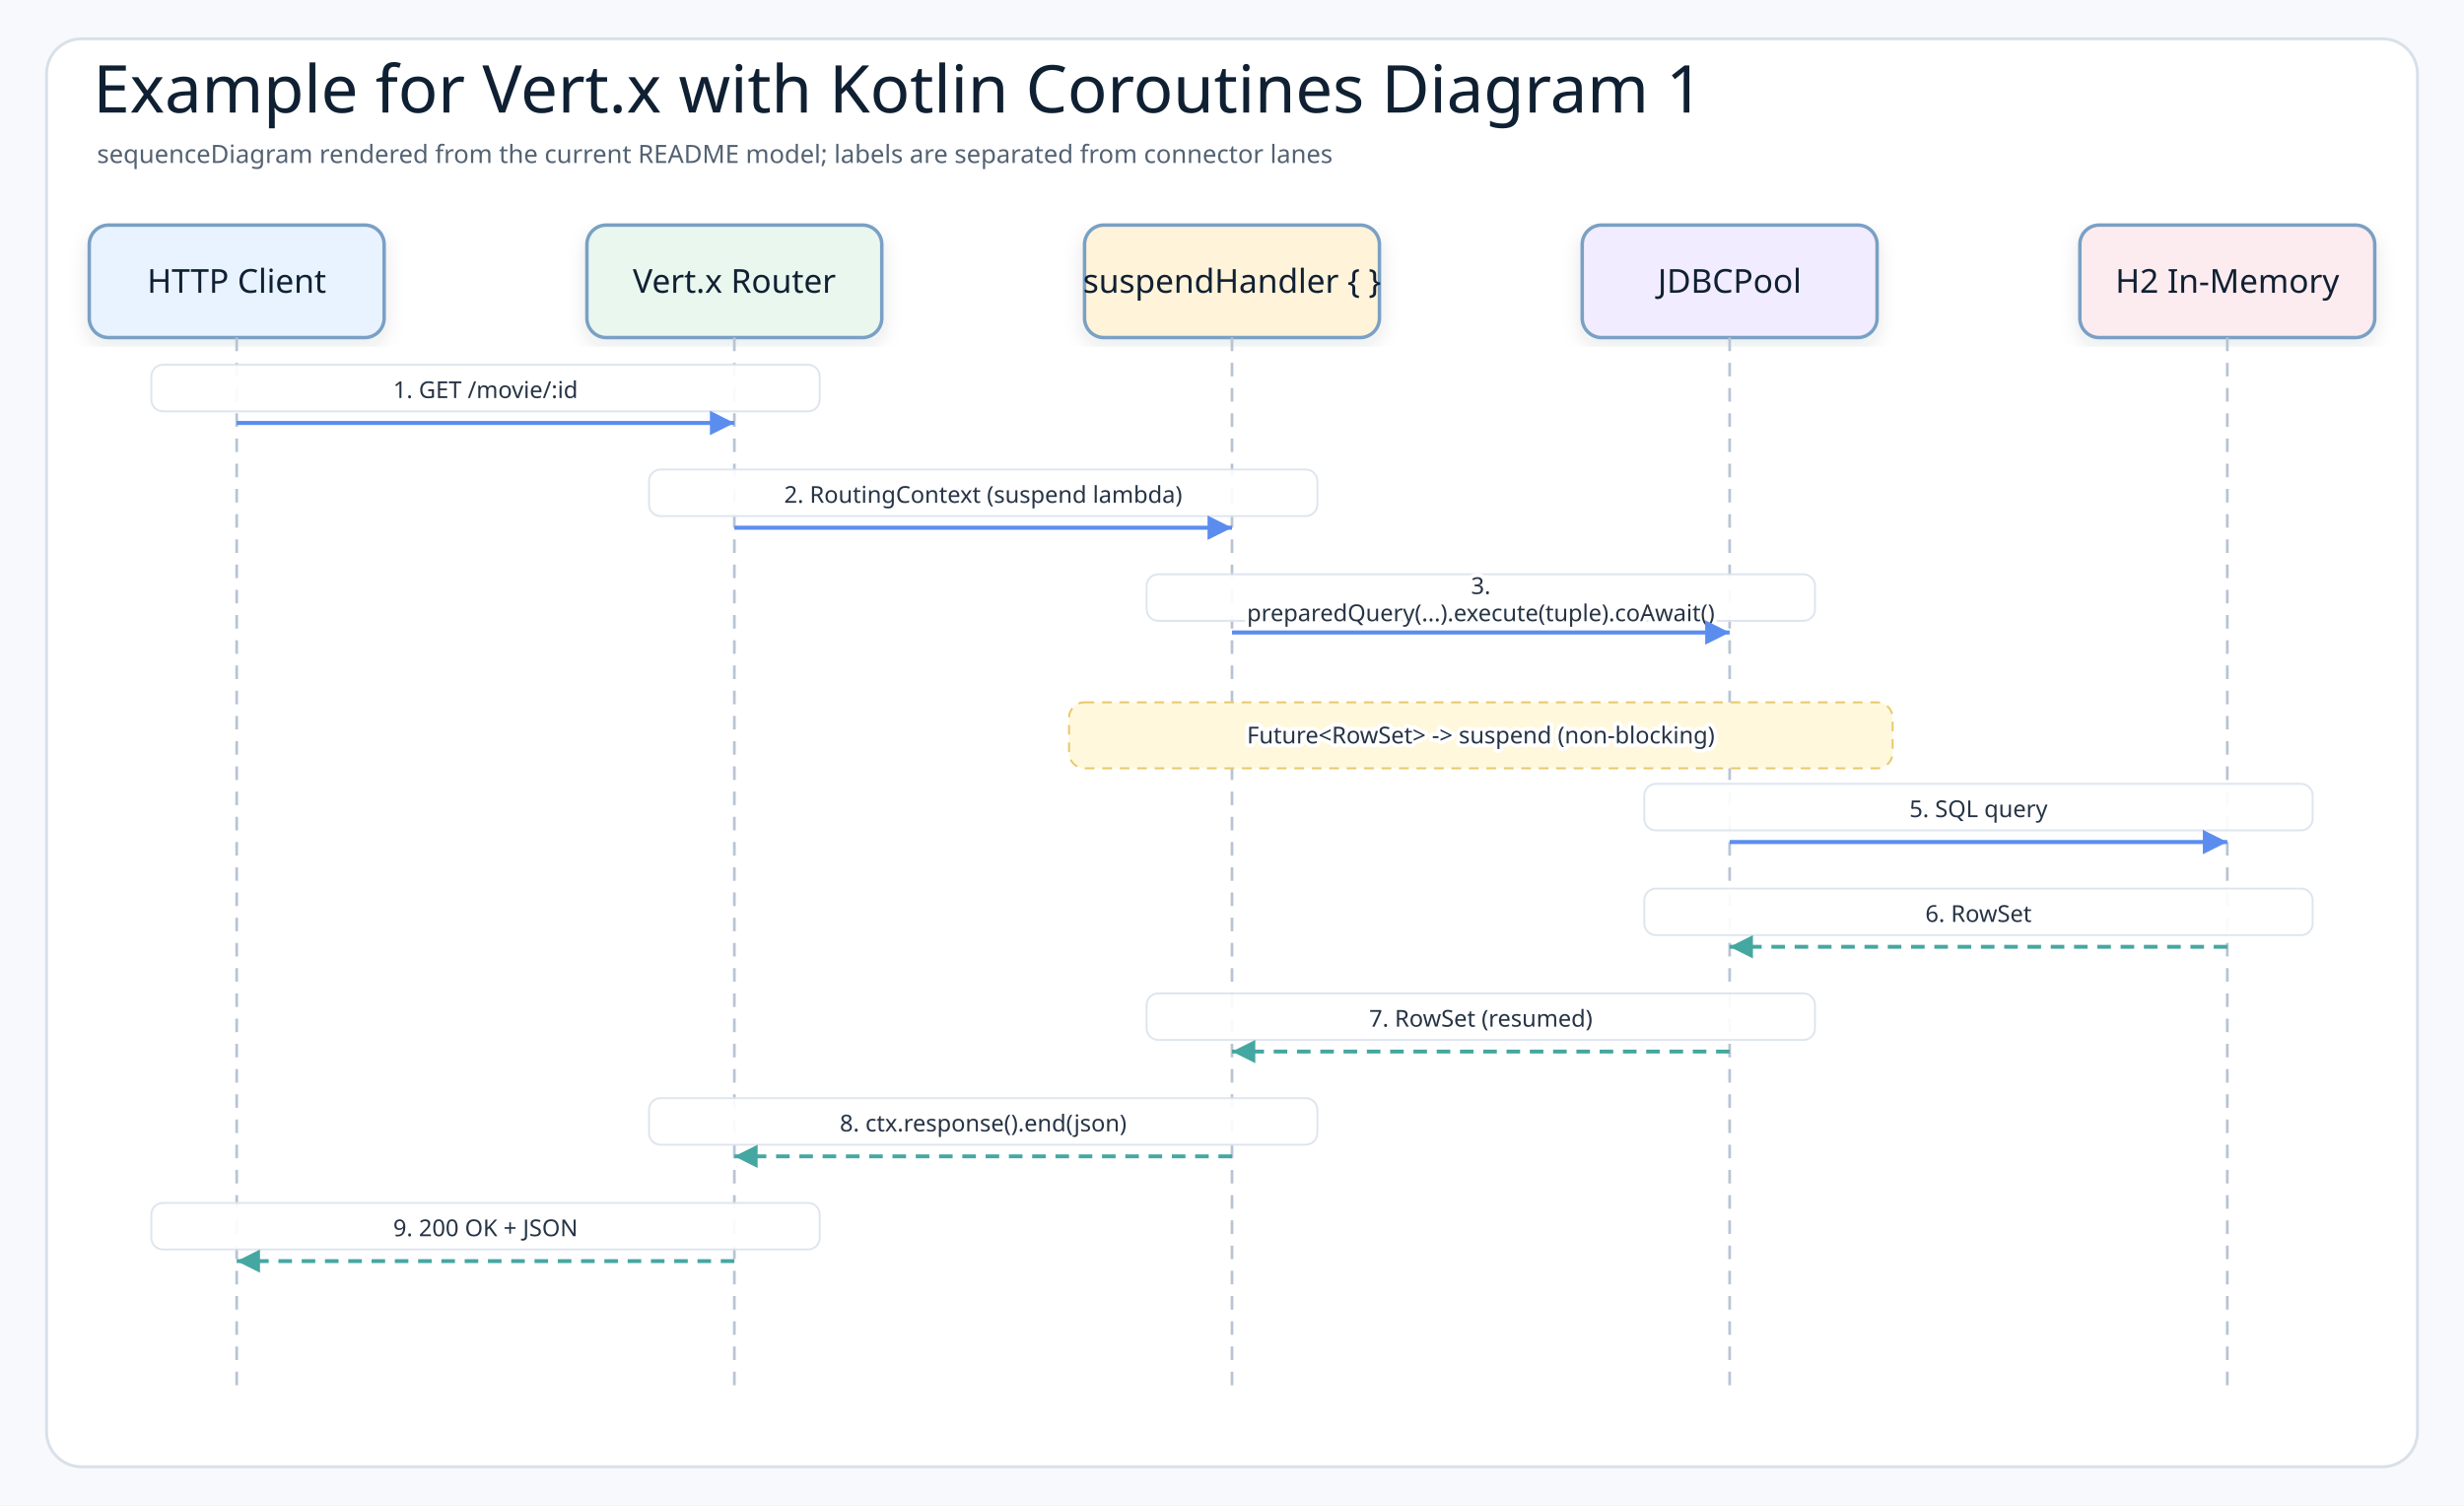
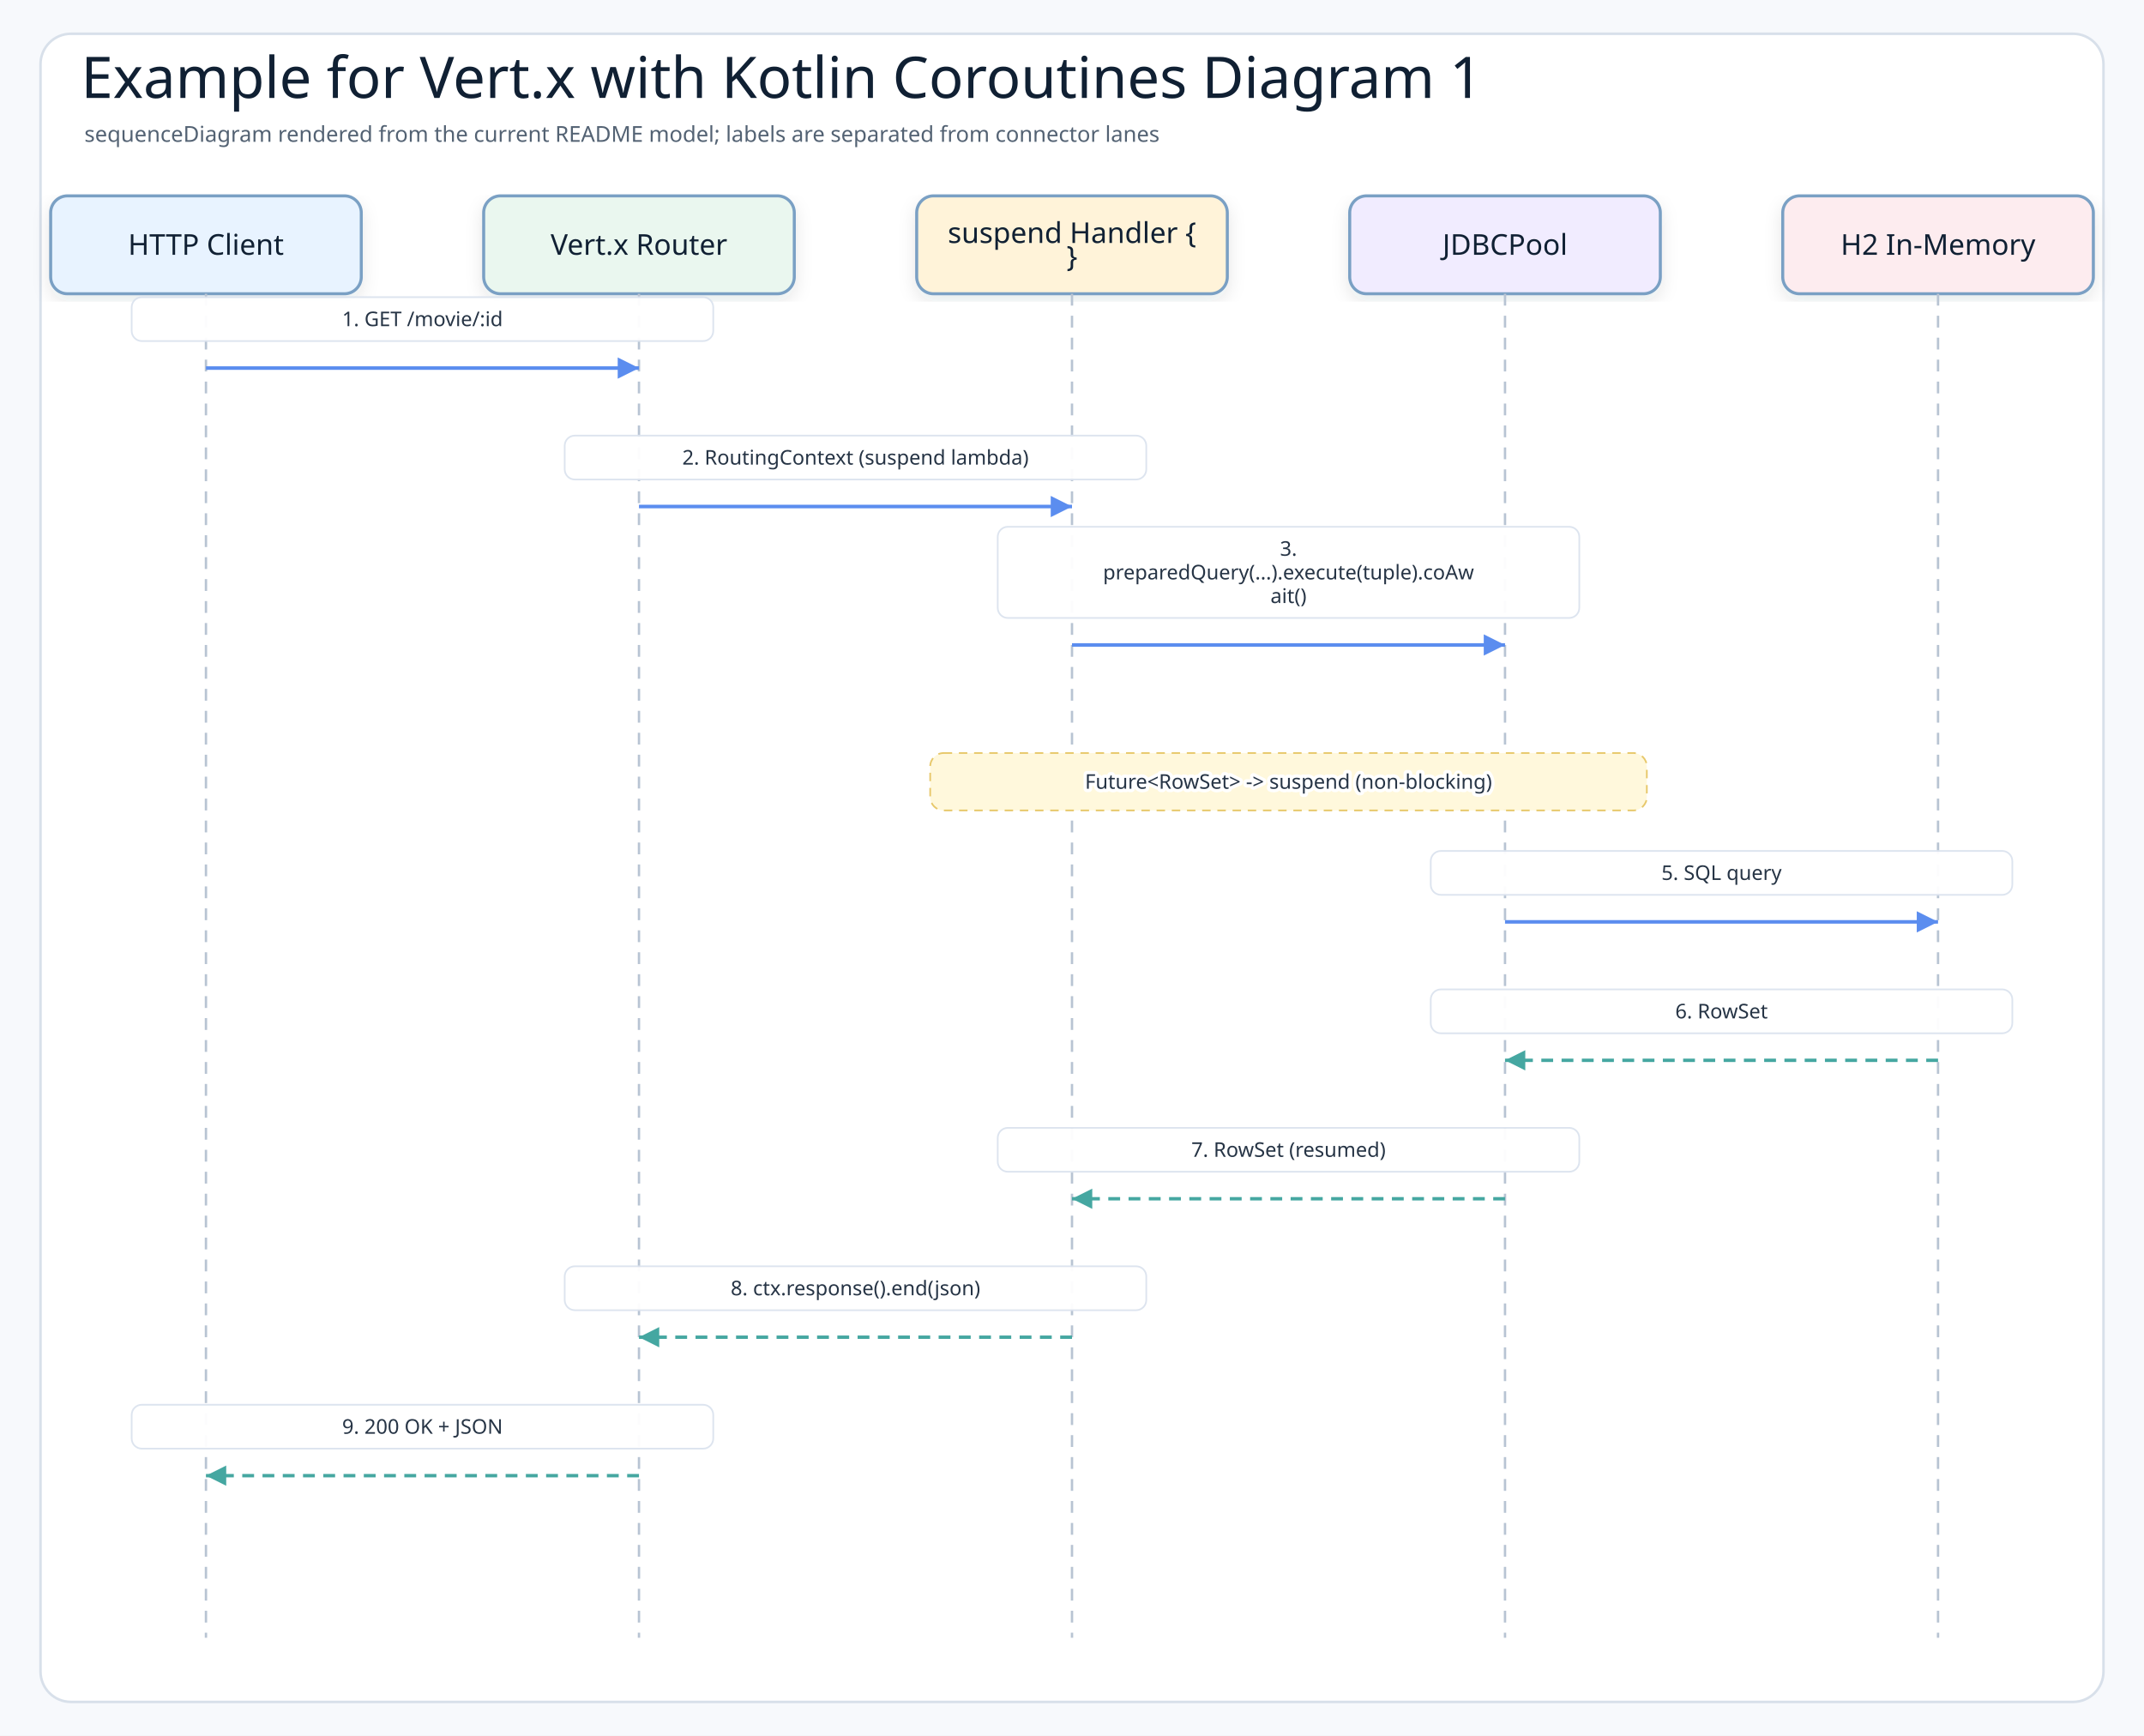
- <svg xmlns="http://www.w3.org/2000/svg" width="1270" height="776" viewBox="0 0 1270 776" role="img" aria-label="Example for Vert.x with Kotlin Coroutines Diagram 1">
+ <svg xmlns="http://www.w3.org/2000/svg" width="1270" height="1028" viewBox="0 0 1270 1028" role="img" aria-label="Example for Vert.x with Kotlin Coroutines Diagram 1">
  <defs>
    <filter id="shadow" x="-8%" y="-8%" width="116%" height="116%">
      <feDropShadow dx="0" dy="4" stdDeviation="5" flood-color="#1f2937" flood-opacity="0.10" />
    </filter>
    <marker id="arrowBlue" markerWidth="8" markerHeight="8" refX="7" refY="4" orient="auto" markerUnits="strokeWidth">
      <path d="M1 1 L7 4 L1 7 Z" fill="#5b8def" />
    </marker>
    <marker id="arrowTeal" markerWidth="8" markerHeight="8" refX="7" refY="4" orient="auto" markerUnits="strokeWidth">
      <path d="M1 1 L7 4 L1 7 Z" fill="#45a7a1" />
    </marker>
    <style>
    .canvas{fill:#f7f9fc}
    .frame{fill:#ffffff;stroke:#d8e0ea;stroke-width:1.5}
    .title{font-family:"Architects Daughter";font-size:34px;fill:#102033}
    .subtitle{font-family:"Comic Mono";font-size:13px;fill:#536273}
    .actor{font-family:"Architects Daughter";font-size:17px;fill:#102033}
    .detail{font-family:"Comic Mono";font-size:11px;fill:#536273}
    .message{font-family:"Comic Mono";font-size:12px;fill:#263445;paint-order:stroke;stroke:#ffffff;stroke-width:4px;stroke-linejoin:round}
    .branch{font-family:"Architects Daughter";font-size:15px;fill:#1f3b57}
    .lifeline{stroke:#b8c4d3;stroke-width:1.4;stroke-dasharray:7 6}
    .call{stroke:#5b8def;stroke-width:2.1;fill:none;marker-end:url(#arrowBlue)}
    .return{stroke:#45a7a1;stroke-width:2;stroke-dasharray:7 5;fill:none;marker-end:url(#arrowTeal)}
    .box{stroke-width:1.8;filter:url(#shadow)}
  </style>
  </defs>
-   <rect class="canvas" width="1270" height="776" />
-   <rect class="frame" x="24" y="20" width="1222" height="736" rx="18" />
+   <rect class="canvas" width="1270" height="1028" />
+   <rect class="frame" x="24" y="20" width="1222" height="988" rx="18" />
  <text class="title" x="48" y="58">Example for Vert.x with Kotlin Coroutines Diagram 1</text>
  <text class="subtitle" x="50" y="84">sequenceDiagram rendered from the current README model; labels are separated from connector lanes</text>
-   <rect class="box" x="46" y="116" width="152" height="58" rx="10" fill="#e8f3ff" stroke="#7aa0c4" />
+   <rect class="box" x="30" y="116" width="184" height="58" rx="10" fill="#e8f3ff" stroke="#7aa0c4" />
  <text class="actor" x="122" y="145" text-anchor="middle" dominant-baseline="middle">HTTP Client</text>
-   <line class="lifeline" x1="122" y1="174" x2="122" y2="718" />
-   <rect class="box" x="302.5" y="116" width="152" height="58" rx="10" fill="#eaf7ef" stroke="#7aa0c4" />
+   <line class="lifeline" x1="122" y1="174" x2="122" y2="970" />
+   <rect class="box" x="286.5" y="116" width="184" height="58" rx="10" fill="#eaf7ef" stroke="#7aa0c4" />
  <text class="actor" x="378.5" y="145" text-anchor="middle" dominant-baseline="middle">Vert.x Router</text>
-   <line class="lifeline" x1="378.5" y1="174" x2="378.5" y2="718" />
-   <rect class="box" x="559" y="116" width="152" height="58" rx="10" fill="#fff3d9" stroke="#7aa0c4" />
-   <text class="actor" x="635" y="145" text-anchor="middle" dominant-baseline="middle">suspendHandler { }</text>
-   <line class="lifeline" x1="635" y1="174" x2="635" y2="718" />
-   <rect class="box" x="815.5" y="116" width="152" height="58" rx="10" fill="#f1ecff" stroke="#7aa0c4" />
+   <line class="lifeline" x1="378.5" y1="174" x2="378.5" y2="970" />
+   <rect class="box" x="543" y="116" width="184" height="58" rx="10" fill="#fff3d9" stroke="#7aa0c4" />
+   <text class="actor" x="635" y="138" text-anchor="middle" dominant-baseline="middle">suspend Handler {</text>
+   <text class="actor" x="635" y="152" text-anchor="middle" dominant-baseline="middle">}</text>
+   <line class="lifeline" x1="635" y1="174" x2="635" y2="970" />
+   <rect class="box" x="799.5" y="116" width="184" height="58" rx="10" fill="#f1ecff" stroke="#7aa0c4" />
  <text class="actor" x="891.5" y="145" text-anchor="middle" dominant-baseline="middle">JDBCPool</text>
-   <line class="lifeline" x1="891.5" y1="174" x2="891.5" y2="718" />
-   <rect class="box" x="1072" y="116" width="152" height="58" rx="10" fill="#fdecef" stroke="#7aa0c4" />
+   <line class="lifeline" x1="891.5" y1="174" x2="891.5" y2="970" />
+   <rect class="box" x="1056" y="116" width="184" height="58" rx="10" fill="#fdecef" stroke="#7aa0c4" />
  <text class="actor" x="1148" y="145" text-anchor="middle" dominant-baseline="middle">H2 In-Memory</text>
-   <line class="lifeline" x1="1148" y1="174" x2="1148" y2="718" />
-   <rect x="78" y="188" width="344.5" height="24" rx="6" fill="#ffffff" opacity="0.92" stroke="#dbe3ee" />
-   <text class="message" x="250.25" y="201" text-anchor="middle" dominant-baseline="middle">1. GET /movie/:id</text>
+   <line class="lifeline" x1="1148" y1="174" x2="1148" y2="970" />
+   <rect x="78" y="176" width="344.5" height="26" rx="6" fill="#ffffff" opacity="0.95" stroke="#dbe3ee" />
+   <text class="message" x="250.25" y="189" text-anchor="middle" dominant-baseline="middle">1. GET /movie/:id</text>
  <path class="call" d="M122 218 L378.5 218" />
-   <rect x="334.5" y="242" width="344.5" height="24" rx="6" fill="#ffffff" opacity="0.92" stroke="#dbe3ee" />
-   <text class="message" x="506.75" y="255" text-anchor="middle" dominant-baseline="middle">2. RoutingContext (suspend lambda)</text>
-   <path class="call" d="M378.5 272 L635 272" />
-   <rect x="591" y="296" width="344.5" height="24" rx="6" fill="#ffffff" opacity="0.92" stroke="#dbe3ee" />
-   <text class="message" x="763.25" y="302" text-anchor="middle" dominant-baseline="middle">3.</text>
-   <text class="message" x="763.25" y="316" text-anchor="middle" dominant-baseline="middle">preparedQuery(...).execute(tuple).coAwait()</text>
-   <path class="call" d="M635 326 L891.5 326" />
-   <rect x="551" y="362" width="424.5" height="34" rx="8" fill="#fff8dc" stroke="#e7c86b" stroke-dasharray="5 4" />
-   <text class="message" x="763.25" y="379" text-anchor="middle" dominant-baseline="middle">Future&lt;RowSet&gt; -&gt; suspend (non-blocking)</text>
-   <rect x="847.5" y="404" width="344.5" height="24" rx="6" fill="#ffffff" opacity="0.92" stroke="#dbe3ee" />
-   <text class="message" x="1019.75" y="417" text-anchor="middle" dominant-baseline="middle">5. SQL query</text>
-   <path class="call" d="M891.5 434 L1148 434" />
-   <rect x="847.5" y="458" width="344.5" height="24" rx="6" fill="#ffffff" opacity="0.92" stroke="#dbe3ee" />
-   <text class="message" x="1019.75" y="471" text-anchor="middle" dominant-baseline="middle">6. RowSet</text>
-   <path class="return" d="M1148 488 L891.5 488" />
-   <rect x="591" y="512" width="344.5" height="24" rx="6" fill="#ffffff" opacity="0.92" stroke="#dbe3ee" />
-   <text class="message" x="763.25" y="525" text-anchor="middle" dominant-baseline="middle">7. RowSet (resumed)</text>
-   <path class="return" d="M891.5 542 L635 542" />
-   <rect x="334.5" y="566" width="344.5" height="24" rx="6" fill="#ffffff" opacity="0.92" stroke="#dbe3ee" />
-   <text class="message" x="506.75" y="579" text-anchor="middle" dominant-baseline="middle">8. ctx.response().end(json)</text>
-   <path class="return" d="M635 596 L378.5 596" />
-   <rect x="78" y="620" width="344.5" height="24" rx="6" fill="#ffffff" opacity="0.92" stroke="#dbe3ee" />
-   <text class="message" x="250.25" y="633" text-anchor="middle" dominant-baseline="middle">9. 200 OK + JSON</text>
-   <path class="return" d="M378.5 650 L122 650" />
+   <rect x="334.5" y="258" width="344.5" height="26" rx="6" fill="#ffffff" opacity="0.95" stroke="#dbe3ee" />
+   <text class="message" x="506.75" y="271" text-anchor="middle" dominant-baseline="middle">2. RoutingContext (suspend lambda)</text>
+   <path class="call" d="M378.5 300 L635 300" />
+   <rect x="591" y="312" width="344.5" height="54" rx="6" fill="#ffffff" opacity="0.95" stroke="#dbe3ee" />
+   <text class="message" x="763.25" y="325" text-anchor="middle" dominant-baseline="middle">3.</text>
+   <text class="message" x="763.25" y="339" text-anchor="middle" dominant-baseline="middle">preparedQuery(...).execute(tuple).coAw</text>
+   <text class="message" x="763.25" y="353" text-anchor="middle" dominant-baseline="middle">ait()</text>
+   <path class="call" d="M635 382 L891.5 382" />
+   <rect x="551" y="446" width="424.5" height="34" rx="8" fill="#fff8dc" stroke="#e7c86b" stroke-dasharray="5 4" />
+   <text class="message" x="763.25" y="463" text-anchor="middle" dominant-baseline="middle">Future&lt;RowSet&gt; -&gt; suspend (non-blocking)</text>
+   <rect x="847.5" y="504" width="344.5" height="26" rx="6" fill="#ffffff" opacity="0.95" stroke="#dbe3ee" />
+   <text class="message" x="1019.75" y="517" text-anchor="middle" dominant-baseline="middle">5. SQL query</text>
+   <path class="call" d="M891.5 546 L1148 546" />
+   <rect x="847.5" y="586" width="344.5" height="26" rx="6" fill="#ffffff" opacity="0.95" stroke="#dbe3ee" />
+   <text class="message" x="1019.75" y="599" text-anchor="middle" dominant-baseline="middle">6. RowSet</text>
+   <path class="return" d="M1148 628 L891.5 628" />
+   <rect x="591" y="668" width="344.5" height="26" rx="6" fill="#ffffff" opacity="0.95" stroke="#dbe3ee" />
+   <text class="message" x="763.25" y="681" text-anchor="middle" dominant-baseline="middle">7. RowSet (resumed)</text>
+   <path class="return" d="M891.5 710 L635 710" />
+   <rect x="334.5" y="750" width="344.5" height="26" rx="6" fill="#ffffff" opacity="0.95" stroke="#dbe3ee" />
+   <text class="message" x="506.75" y="763" text-anchor="middle" dominant-baseline="middle">8. ctx.response().end(json)</text>
+   <path class="return" d="M635 792 L378.5 792" />
+   <rect x="78" y="832" width="344.5" height="26" rx="6" fill="#ffffff" opacity="0.95" stroke="#dbe3ee" />
+   <text class="message" x="250.25" y="845" text-anchor="middle" dominant-baseline="middle">9. 200 OK + JSON</text>
+   <path class="return" d="M378.5 874 L122 874" />
</svg>
